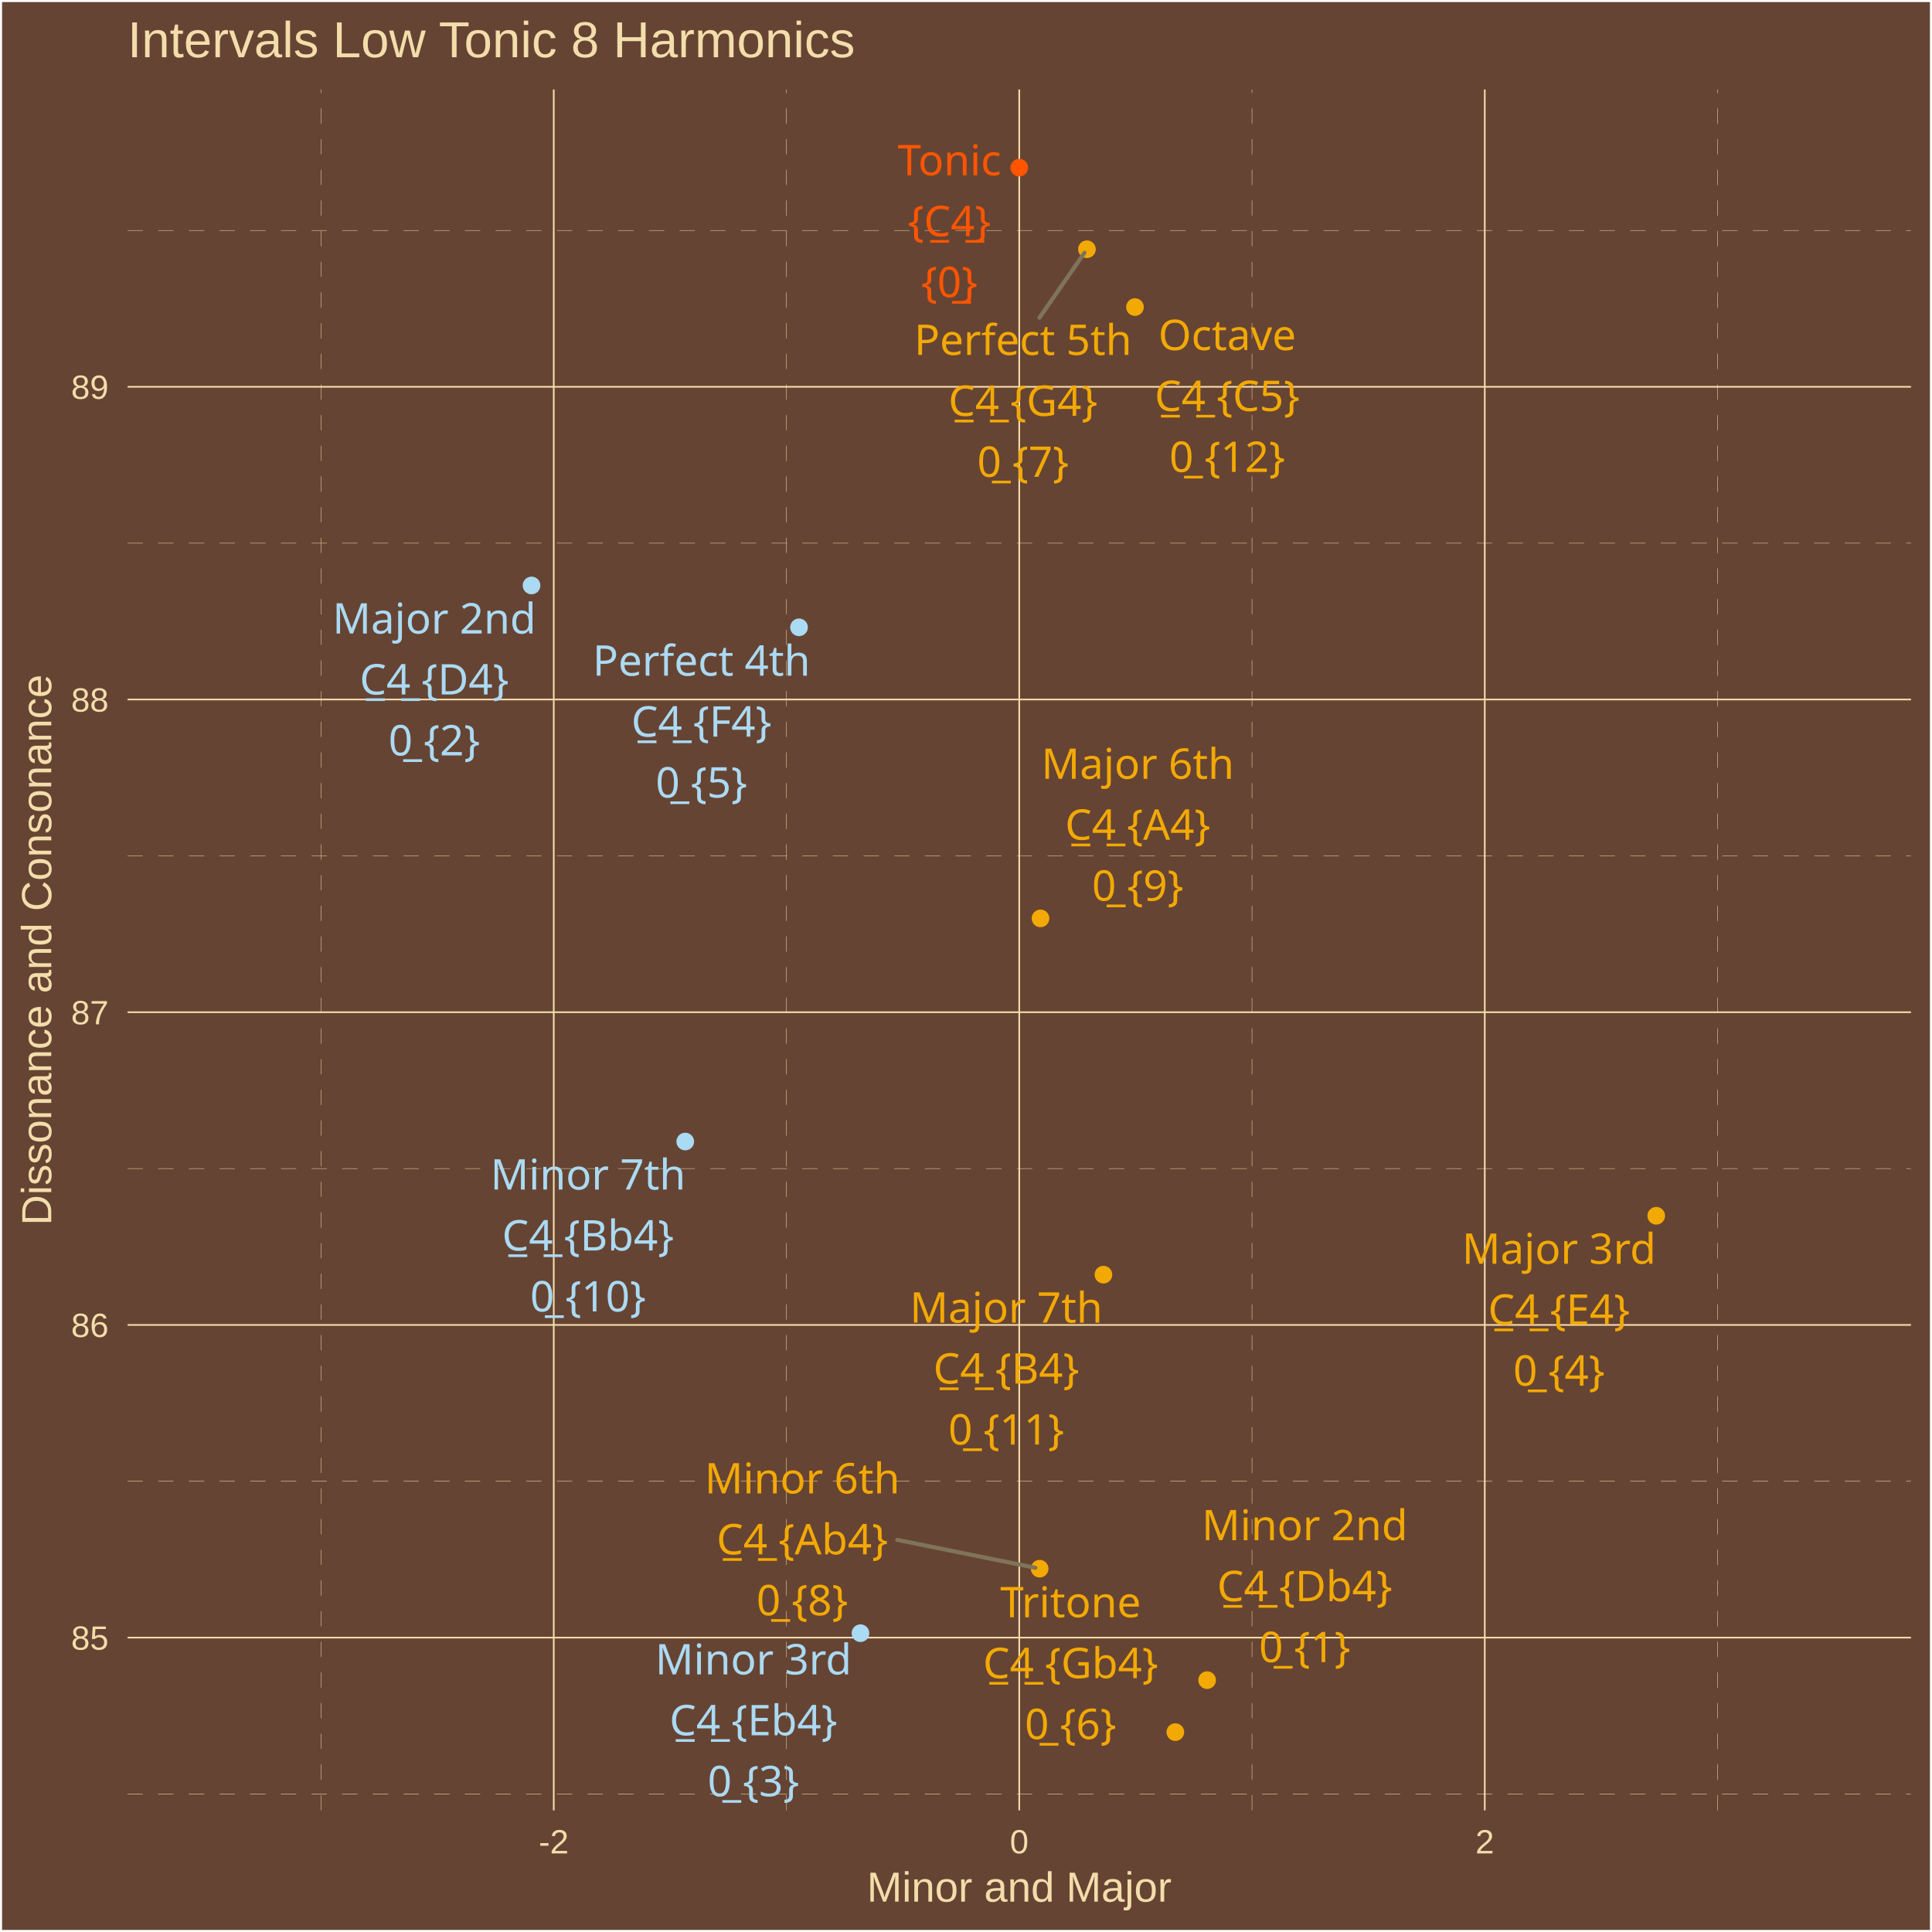
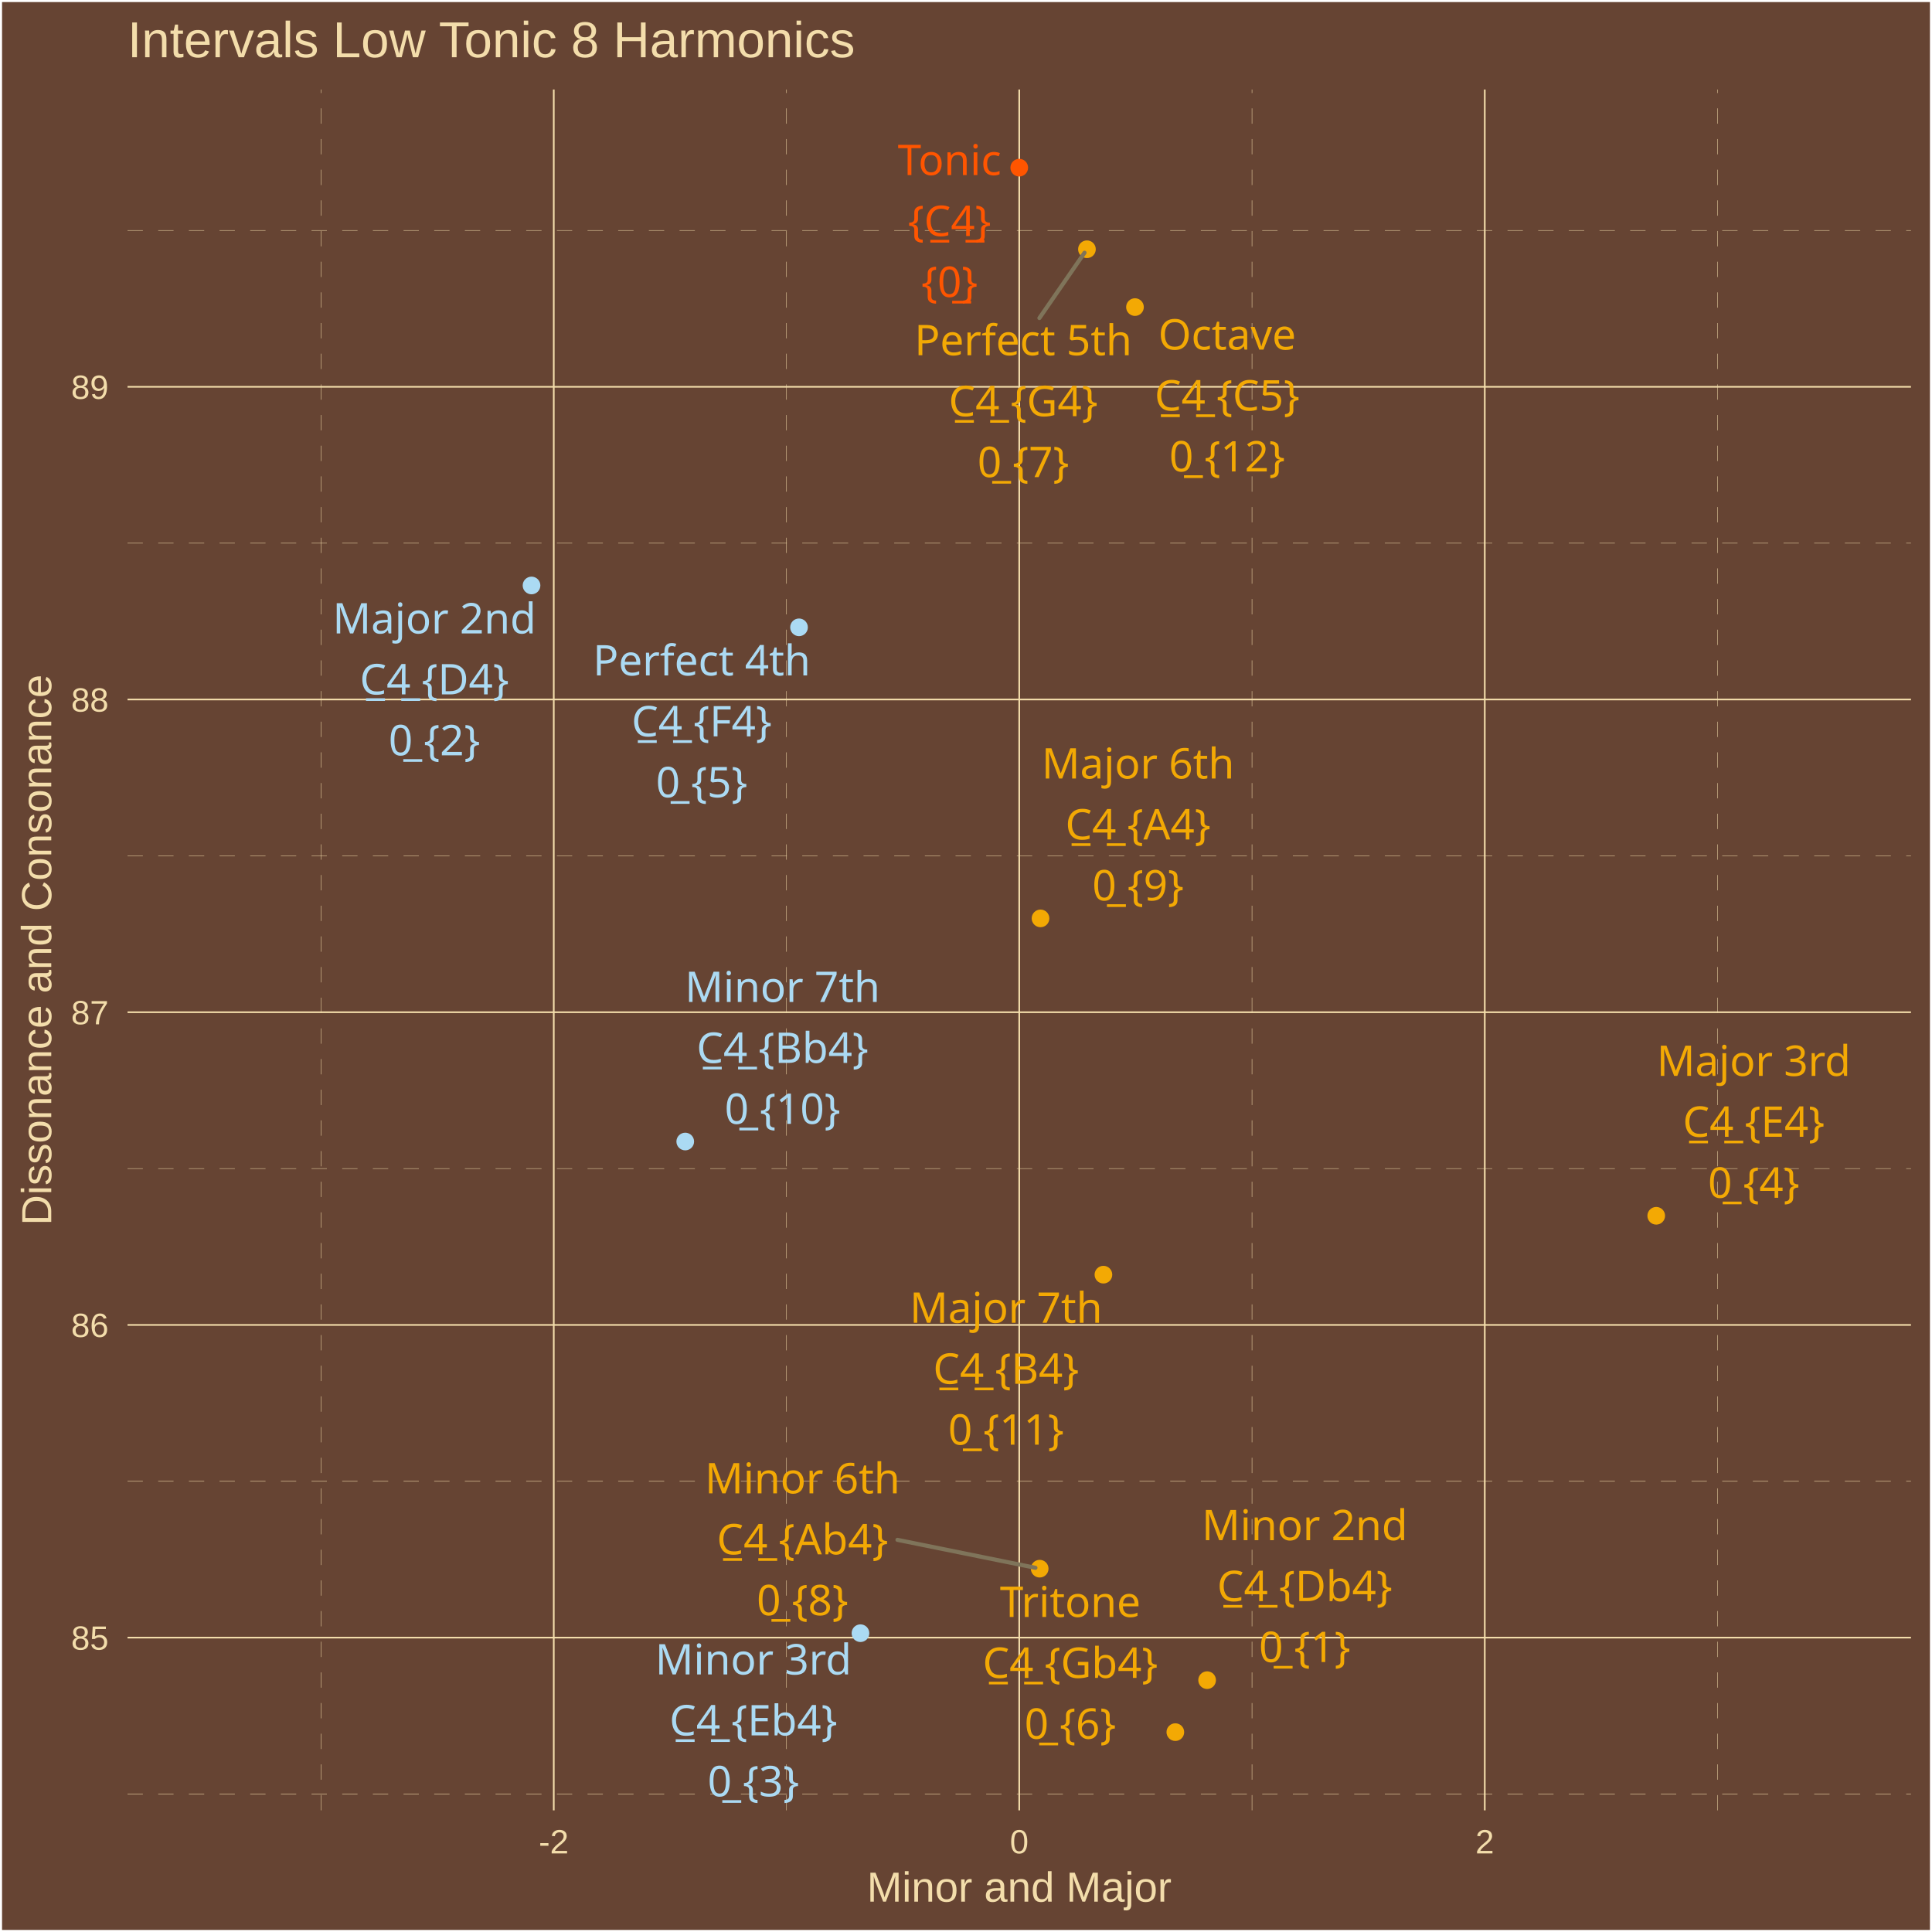
<svg xmlns="http://www.w3.org/2000/svg" class="svglite" width="504.00pt" height="504.00pt" viewBox="0 0 504.00 504.00">
  <defs>
    <style type="text/css">
    .svglite line, .svglite polyline, .svglite polygon, .svglite path, .svglite rect, .svglite circle {
      fill: none;
      stroke: #000000;
      stroke-linecap: round;
      stroke-linejoin: round;
      stroke-miterlimit: 10.00;
    }
    .svglite text {
      white-space: pre;
    }
  </style>
  </defs>
  <rect width="100%" height="100%" style="stroke: none; fill: #664433;" />
  <defs>
    <clipPath id="cpMC4wMHw1MDQuMDB8MC4wMHw1MDQuMDA=">
      <rect x="0.00" y="0.00" width="504.00" height="504.00" />
    </clipPath>
  </defs>
  <g clip-path="url(#cpMC4wMHw1MDQuMDB8MC4wMHw1MDQuMDA=)">
    <rect x="0.00" y="-0" width="504.00" height="504.00" style="stroke-width: 1.07; stroke: #FFFFFF; fill: #664433;" />
  </g>
  <defs>
    <clipPath id="cpMzMuMjd8NDk4LjUyfDIzLjM0fDQ3Mi4yNw==">
      <rect x="33.27" y="23.34" width="465.25" height="448.93" />
    </clipPath>
  </defs>
  <g clip-path="url(#cpMzMuMjd8NDk4LjUyfDIzLjM0fDQ3Mi4yNw==)">
    <rect x="33.27" y="23.34" width="465.25" height="448.93" style="stroke-width: 1.07; stroke: none; fill: #664433;" />
    <polyline points="33.27,468.00 498.52,468.00 " style="stroke-width: 0.11; stroke: #F3DDAB; stroke-dasharray: 4.00,4.00; stroke-linecap: butt;" />
    <polyline points="33.27,386.42 498.52,386.42 " style="stroke-width: 0.11; stroke: #F3DDAB; stroke-dasharray: 4.00,4.00; stroke-linecap: butt;" />
    <polyline points="33.27,304.85 498.52,304.85 " style="stroke-width: 0.11; stroke: #F3DDAB; stroke-dasharray: 4.00,4.00; stroke-linecap: butt;" />
    <polyline points="33.27,223.27 498.52,223.27 " style="stroke-width: 0.11; stroke: #F3DDAB; stroke-dasharray: 4.00,4.00; stroke-linecap: butt;" />
    <polyline points="33.27,141.70 498.52,141.70 " style="stroke-width: 0.11; stroke: #F3DDAB; stroke-dasharray: 4.00,4.00; stroke-linecap: butt;" />
    <polyline points="33.27,60.12 498.52,60.12 " style="stroke-width: 0.11; stroke: #F3DDAB; stroke-dasharray: 4.00,4.00; stroke-linecap: butt;" />
    <polyline points="83.74,472.27 83.74,23.34 " style="stroke-width: 0.11; stroke: #F3DDAB; stroke-dasharray: 4.00,4.00; stroke-linecap: butt;" />
    <polyline points="205.18,472.27 205.18,23.34 " style="stroke-width: 0.11; stroke: #F3DDAB; stroke-dasharray: 4.00,4.00; stroke-linecap: butt;" />
    <polyline points="326.61,472.27 326.61,23.34 " style="stroke-width: 0.11; stroke: #F3DDAB; stroke-dasharray: 4.00,4.00; stroke-linecap: butt;" />
    <polyline points="448.05,472.27 448.05,23.34 " style="stroke-width: 0.11; stroke: #F3DDAB; stroke-dasharray: 4.00,4.00; stroke-linecap: butt;" />
    <polyline points="33.27,427.21 498.52,427.21 " style="stroke-width: 0.43; stroke: #F3DDAB; stroke-linecap: butt;" />
    <polyline points="33.27,345.64 498.52,345.64 " style="stroke-width: 0.43; stroke: #F3DDAB; stroke-linecap: butt;" />
    <polyline points="33.27,264.06 498.52,264.06 " style="stroke-width: 0.43; stroke: #F3DDAB; stroke-linecap: butt;" />
    <polyline points="33.27,182.48 498.52,182.48 " style="stroke-width: 0.43; stroke: #F3DDAB; stroke-linecap: butt;" />
    <polyline points="33.27,100.91 498.52,100.91 " style="stroke-width: 0.43; stroke: #F3DDAB; stroke-linecap: butt;" />
    <polyline points="144.46,472.27 144.46,23.34 " style="stroke-width: 0.43; stroke: #F3DDAB; stroke-linecap: butt;" />
    <polyline points="265.89,472.27 265.89,23.34 " style="stroke-width: 0.43; stroke: #F3DDAB; stroke-linecap: butt;" />
    <polyline points="387.33,472.27 387.33,23.34 " style="stroke-width: 0.43; stroke: #F3DDAB; stroke-linecap: butt;" />
    <circle cx="265.89" cy="43.74" r="1.95" style="stroke-width: 0.71; stroke: #FF5500; fill: #FF5500;" />
    <circle cx="314.90" cy="438.30" r="1.95" style="stroke-width: 0.71; stroke: #F3A904; fill: #F3A904;" />
    <circle cx="138.66" cy="152.73" r="1.95" style="stroke-width: 0.71; stroke: #ABDAF3; fill: #ABDAF3;" />
    <circle cx="224.47" cy="426.05" r="1.95" style="stroke-width: 0.71; stroke: #ABDAF3; fill: #ABDAF3;" />
    <circle cx="432.06" cy="317.16" r="1.95" style="stroke-width: 0.71; stroke: #F3A904; fill: #F3A904;" />
    <circle cx="208.44" cy="163.65" r="1.95" style="stroke-width: 0.71; stroke: #ABDAF3; fill: #ABDAF3;" />
    <circle cx="306.61" cy="451.86" r="1.95" style="stroke-width: 0.71; stroke: #F3A904; fill: #F3A904;" />
    <circle cx="283.55" cy="65.02" r="1.95" style="stroke-width: 0.71; stroke: #F3A904; fill: #F3A904;" />
    <circle cx="271.22" cy="409.22" r="1.95" style="stroke-width: 0.71; stroke: #F3A904; fill: #F3A904;" />
    <circle cx="271.44" cy="239.58" r="1.95" style="stroke-width: 0.71; stroke: #F3A904; fill: #F3A904;" />
    <circle cx="178.76" cy="297.79" r="1.95" style="stroke-width: 0.71; stroke: #ABDAF3; fill: #ABDAF3;" />
    <circle cx="287.85" cy="332.52" r="1.95" style="stroke-width: 0.71; stroke: #F3A904; fill: #F3A904;" />
    <circle cx="296.08" cy="80.11" r="1.95" style="stroke-width: 0.71; stroke: #F3A904; fill: #F3A904;" />
-     <line x1="271.15" y1="82.89" x2="282.91" y2="65.93" style="stroke-width: 1.07; stroke: #7F745A;" />
-     <line x1="234.07" y1="401.70" x2="270.11" y2="408.99" style="stroke-width: 1.07; stroke: #7F745A;" />
-     <text x="247.66" y="45.72" text-anchor="middle" style="font-size: 11.04px;fill: #FF5500; font-family: &quot;Arial Unicode MS&quot;;" textLength="26.97px" lengthAdjust="spacingAndGlyphs">Tonic</text>
-     <text x="247.66" y="61.62" text-anchor="middle" style="font-size: 11.04px;fill: #FF5500; font-family: &quot;Arial Unicode MS&quot;;" textLength="21.47px" lengthAdjust="spacingAndGlyphs">{C̲4̲}</text>
-     <text x="247.66" y="77.52" text-anchor="middle" style="font-size: 11.04px;fill: #FF5500; font-family: &quot;Arial Unicode MS&quot;;" textLength="13.51px" lengthAdjust="spacingAndGlyphs">{0̲}</text>
-     <text x="340.36" y="401.80" text-anchor="middle" style="font-size: 11.04px;fill: #F3A904; font-family: &quot;Arial Unicode MS&quot;;" textLength="49.05px" lengthAdjust="spacingAndGlyphs">Minor 2nd</text>
-     <text x="340.36" y="417.70" text-anchor="middle" style="font-size: 11.04px;fill: #F3A904; font-family: &quot;Arial Unicode MS&quot;;" textLength="44.77px" lengthAdjust="spacingAndGlyphs">C̲4̲ {Db4}</text>
-     <text x="340.36" y="433.60" text-anchor="middle" style="font-size: 11.04px;fill: #F3A904; font-family: &quot;Arial Unicode MS&quot;;" textLength="22.71px" lengthAdjust="spacingAndGlyphs">0̲ {1}</text>
-     <text x="113.28" y="165.27" text-anchor="middle" style="font-size: 11.04px;fill: #ABDAF3; font-family: &quot;Arial Unicode MS&quot;;" textLength="49.05px" lengthAdjust="spacingAndGlyphs">Major 2nd</text>
-     <text x="113.28" y="181.17" text-anchor="middle" style="font-size: 11.04px;fill: #ABDAF3; font-family: &quot;Arial Unicode MS&quot;;" textLength="38.64px" lengthAdjust="spacingAndGlyphs">C̲4̲ {D4}</text>
-     <text x="113.28" y="197.07" text-anchor="middle" style="font-size: 11.04px;fill: #ABDAF3; font-family: &quot;Arial Unicode MS&quot;;" textLength="22.71px" lengthAdjust="spacingAndGlyphs">0̲ {2}</text>
-     <text x="196.54" y="436.80" text-anchor="middle" style="font-size: 11.04px;fill: #ABDAF3; font-family: &quot;Arial Unicode MS&quot;;" textLength="46.58px" lengthAdjust="spacingAndGlyphs">Minor 3rd</text>
-     <text x="196.54" y="452.69" text-anchor="middle" style="font-size: 11.04px;fill: #ABDAF3; font-family: &quot;Arial Unicode MS&quot;;" textLength="44.16px" lengthAdjust="spacingAndGlyphs">C̲4̲ {Eb4}</text>
-     <text x="196.54" y="468.59" text-anchor="middle" style="font-size: 11.04px;fill: #ABDAF3; font-family: &quot;Arial Unicode MS&quot;;" textLength="22.71px" lengthAdjust="spacingAndGlyphs">0̲ {3}</text>
-     <text x="406.69" y="329.68" text-anchor="middle" style="font-size: 11.04px;fill: #F3A904; font-family: &quot;Arial Unicode MS&quot;;" textLength="46.58px" lengthAdjust="spacingAndGlyphs">Major 3rd</text>
-     <text x="406.69" y="345.58" text-anchor="middle" style="font-size: 11.04px;fill: #F3A904; font-family: &quot;Arial Unicode MS&quot;;" textLength="38.03px" lengthAdjust="spacingAndGlyphs">C̲4̲ {E4}</text>
-     <text x="406.69" y="361.48" text-anchor="middle" style="font-size: 11.04px;fill: #F3A904; font-family: &quot;Arial Unicode MS&quot;;" textLength="22.71px" lengthAdjust="spacingAndGlyphs">0̲ {4}</text>
-     <text x="182.98" y="176.27" text-anchor="middle" style="font-size: 11.04px;fill: #ABDAF3; font-family: &quot;Arial Unicode MS&quot;;" textLength="53.35px" lengthAdjust="spacingAndGlyphs">Perfect 4th</text>
-     <text x="182.98" y="192.16" text-anchor="middle" style="font-size: 11.04px;fill: #ABDAF3; font-family: &quot;Arial Unicode MS&quot;;" textLength="37.41px" lengthAdjust="spacingAndGlyphs">C̲4̲ {F4}</text>
-     <text x="182.98" y="208.06" text-anchor="middle" style="font-size: 11.04px;fill: #ABDAF3; font-family: &quot;Arial Unicode MS&quot;;" textLength="22.71px" lengthAdjust="spacingAndGlyphs">0̲ {5}</text>
-     <text x="279.28" y="421.89" text-anchor="middle" style="font-size: 11.04px;fill: #F3A904; font-family: &quot;Arial Unicode MS&quot;;" textLength="34.33px" lengthAdjust="spacingAndGlyphs">Tritone</text>
-     <text x="279.28" y="437.78" text-anchor="middle" style="font-size: 11.04px;fill: #F3A904; font-family: &quot;Arial Unicode MS&quot;;" textLength="45.39px" lengthAdjust="spacingAndGlyphs">C̲4̲ {Gb4}</text>
-     <text x="279.28" y="453.68" text-anchor="middle" style="font-size: 11.04px;fill: #F3A904; font-family: &quot;Arial Unicode MS&quot;;" textLength="22.71px" lengthAdjust="spacingAndGlyphs">0̲ {6}</text>
-     <text x="266.86" y="92.59" text-anchor="middle" style="font-size: 11.04px;fill: #F3A904; font-family: &quot;Arial Unicode MS&quot;;" textLength="53.35px" lengthAdjust="spacingAndGlyphs">Perfect 5th</text>
-     <text x="266.86" y="108.49" text-anchor="middle" style="font-size: 11.04px;fill: #F3A904; font-family: &quot;Arial Unicode MS&quot;;" textLength="39.25px" lengthAdjust="spacingAndGlyphs">C̲4̲ {G4}</text>
-     <text x="266.86" y="124.39" text-anchor="middle" style="font-size: 11.04px;fill: #F3A904; font-family: &quot;Arial Unicode MS&quot;;" textLength="22.71px" lengthAdjust="spacingAndGlyphs">0̲ {7}</text>
-     <text x="209.28" y="389.59" text-anchor="middle" style="font-size: 11.04px;fill: #F3A904; font-family: &quot;Arial Unicode MS&quot;;" textLength="45.98px" lengthAdjust="spacingAndGlyphs">Minor 6th</text>
-     <text x="209.28" y="405.48" text-anchor="middle" style="font-size: 11.04px;fill: #F3A904; font-family: &quot;Arial Unicode MS&quot;;" textLength="44.16px" lengthAdjust="spacingAndGlyphs">C̲4̲ {Ab4}</text>
-     <text x="209.28" y="421.38" text-anchor="middle" style="font-size: 11.04px;fill: #F3A904; font-family: &quot;Arial Unicode MS&quot;;" textLength="22.71px" lengthAdjust="spacingAndGlyphs">0̲ {8}</text>
-     <text x="296.80" y="203.17" text-anchor="middle" style="font-size: 11.04px;fill: #F3A904; font-family: &quot;Arial Unicode MS&quot;;" textLength="45.98px" lengthAdjust="spacingAndGlyphs">Major 6th</text>
-     <text x="296.80" y="219.07" text-anchor="middle" style="font-size: 11.04px;fill: #F3A904; font-family: &quot;Arial Unicode MS&quot;;" textLength="38.03px" lengthAdjust="spacingAndGlyphs">C̲4̲ {A4}</text>
-     <text x="296.80" y="234.97" text-anchor="middle" style="font-size: 11.04px;fill: #F3A904; font-family: &quot;Arial Unicode MS&quot;;" textLength="22.71px" lengthAdjust="spacingAndGlyphs">0̲ {9}</text>
-     <text x="153.39" y="310.32" text-anchor="middle" style="font-size: 11.04px;fill: #ABDAF3; font-family: &quot;Arial Unicode MS&quot;;" textLength="45.98px" lengthAdjust="spacingAndGlyphs">Minor 7th</text>
-     <text x="153.39" y="326.22" text-anchor="middle" style="font-size: 11.04px;fill: #ABDAF3; font-family: &quot;Arial Unicode MS&quot;;" textLength="44.16px" lengthAdjust="spacingAndGlyphs">C̲4̲ {Bb4}</text>
-     <text x="153.39" y="342.12" text-anchor="middle" style="font-size: 11.04px;fill: #ABDAF3; font-family: &quot;Arial Unicode MS&quot;;" textLength="28.84px" lengthAdjust="spacingAndGlyphs">0̲ {10}</text>
-     <text x="262.49" y="345.04" text-anchor="middle" style="font-size: 11.04px;fill: #F3A904; font-family: &quot;Arial Unicode MS&quot;;" textLength="45.98px" lengthAdjust="spacingAndGlyphs">Major 7th</text>
-     <text x="262.49" y="360.94" text-anchor="middle" style="font-size: 11.04px;fill: #F3A904; font-family: &quot;Arial Unicode MS&quot;;" textLength="38.03px" lengthAdjust="spacingAndGlyphs">C̲4̲ {B4}</text>
-     <text x="262.49" y="376.84" text-anchor="middle" style="font-size: 11.04px;fill: #F3A904; font-family: &quot;Arial Unicode MS&quot;;" textLength="28.84px" lengthAdjust="spacingAndGlyphs">0̲ {11}</text>
-     <text x="320.14" y="91.33" text-anchor="middle" style="font-size: 11.04px;fill: #F3A904; font-family: &quot;Arial Unicode MS&quot;;" textLength="34.95px" lengthAdjust="spacingAndGlyphs">Octave</text>
-     <text x="320.14" y="107.22" text-anchor="middle" style="font-size: 11.04px;fill: #F3A904; font-family: &quot;Arial Unicode MS&quot;;" textLength="38.64px" lengthAdjust="spacingAndGlyphs">C̲4̲ {C5}</text>
-     <text x="320.14" y="123.12" text-anchor="middle" style="font-size: 11.04px;fill: #F3A904; font-family: &quot;Arial Unicode MS&quot;;" textLength="28.84px" lengthAdjust="spacingAndGlyphs">0̲ {12}</text>
+     <line x1="271.15" y1="82.97" x2="282.92" y2="65.93" style="stroke-width: 1.07; stroke: #7F745A;" />
+     <line x1="234.12" y1="401.70" x2="270.11" y2="408.99" style="stroke-width: 1.07; stroke: #7F745A;" />
+     <text x="247.70" y="45.67" text-anchor="middle" style="font-size: 11.04px;fill: #FF5500; font-family: &quot;Arial Unicode MS&quot;;" textLength="26.97px" lengthAdjust="spacingAndGlyphs">Tonic</text>
+     <text x="247.70" y="61.57" text-anchor="middle" style="font-size: 11.04px;fill: #FF5500; font-family: &quot;Arial Unicode MS&quot;;" textLength="21.47px" lengthAdjust="spacingAndGlyphs">{C̲4̲}</text>
+     <text x="247.70" y="77.47" text-anchor="middle" style="font-size: 11.04px;fill: #FF5500; font-family: &quot;Arial Unicode MS&quot;;" textLength="13.51px" lengthAdjust="spacingAndGlyphs">{0̲}</text>
+     <text x="340.36" y="401.79" text-anchor="middle" style="font-size: 11.04px;fill: #F3A904; font-family: &quot;Arial Unicode MS&quot;;" textLength="49.05px" lengthAdjust="spacingAndGlyphs">Minor 2nd</text>
+     <text x="340.36" y="417.69" text-anchor="middle" style="font-size: 11.04px;fill: #F3A904; font-family: &quot;Arial Unicode MS&quot;;" textLength="44.77px" lengthAdjust="spacingAndGlyphs">C̲4̲ {Db4}</text>
+     <text x="340.36" y="433.58" text-anchor="middle" style="font-size: 11.04px;fill: #F3A904; font-family: &quot;Arial Unicode MS&quot;;" textLength="22.71px" lengthAdjust="spacingAndGlyphs">0̲ {1}</text>
+     <text x="113.31" y="165.25" text-anchor="middle" style="font-size: 11.04px;fill: #ABDAF3; font-family: &quot;Arial Unicode MS&quot;;" textLength="49.05px" lengthAdjust="spacingAndGlyphs">Major 2nd</text>
+     <text x="113.31" y="181.15" text-anchor="middle" style="font-size: 11.04px;fill: #ABDAF3; font-family: &quot;Arial Unicode MS&quot;;" textLength="38.64px" lengthAdjust="spacingAndGlyphs">C̲4̲ {D4}</text>
+     <text x="113.31" y="197.04" text-anchor="middle" style="font-size: 11.04px;fill: #ABDAF3; font-family: &quot;Arial Unicode MS&quot;;" textLength="22.71px" lengthAdjust="spacingAndGlyphs">0̲ {2}</text>
+     <text x="196.53" y="436.82" text-anchor="middle" style="font-size: 11.04px;fill: #ABDAF3; font-family: &quot;Arial Unicode MS&quot;;" textLength="46.58px" lengthAdjust="spacingAndGlyphs">Minor 3rd</text>
+     <text x="196.53" y="452.72" text-anchor="middle" style="font-size: 11.04px;fill: #ABDAF3; font-family: &quot;Arial Unicode MS&quot;;" textLength="44.16px" lengthAdjust="spacingAndGlyphs">C̲4̲ {Eb4}</text>
+     <text x="196.53" y="468.61" text-anchor="middle" style="font-size: 11.04px;fill: #ABDAF3; font-family: &quot;Arial Unicode MS&quot;;" textLength="22.71px" lengthAdjust="spacingAndGlyphs">0̲ {3}</text>
+     <text x="457.49" y="280.67" text-anchor="middle" style="font-size: 11.04px;fill: #F3A904; font-family: &quot;Arial Unicode MS&quot;;" textLength="46.58px" lengthAdjust="spacingAndGlyphs">Major 3rd</text>
+     <text x="457.49" y="296.56" text-anchor="middle" style="font-size: 11.04px;fill: #F3A904; font-family: &quot;Arial Unicode MS&quot;;" textLength="38.03px" lengthAdjust="spacingAndGlyphs">C̲4̲ {E4}</text>
+     <text x="457.49" y="312.46" text-anchor="middle" style="font-size: 11.04px;fill: #F3A904; font-family: &quot;Arial Unicode MS&quot;;" textLength="22.71px" lengthAdjust="spacingAndGlyphs">0̲ {4}</text>
+     <text x="183.05" y="176.20" text-anchor="middle" style="font-size: 11.04px;fill: #ABDAF3; font-family: &quot;Arial Unicode MS&quot;;" textLength="53.35px" lengthAdjust="spacingAndGlyphs">Perfect 4th</text>
+     <text x="183.05" y="192.10" text-anchor="middle" style="font-size: 11.04px;fill: #ABDAF3; font-family: &quot;Arial Unicode MS&quot;;" textLength="37.41px" lengthAdjust="spacingAndGlyphs">C̲4̲ {F4}</text>
+     <text x="183.05" y="207.99" text-anchor="middle" style="font-size: 11.04px;fill: #ABDAF3; font-family: &quot;Arial Unicode MS&quot;;" textLength="22.71px" lengthAdjust="spacingAndGlyphs">0̲ {5}</text>
+     <text x="279.19" y="421.81" text-anchor="middle" style="font-size: 11.04px;fill: #F3A904; font-family: &quot;Arial Unicode MS&quot;;" textLength="34.33px" lengthAdjust="spacingAndGlyphs">Tritone</text>
+     <text x="279.19" y="437.71" text-anchor="middle" style="font-size: 11.04px;fill: #F3A904; font-family: &quot;Arial Unicode MS&quot;;" textLength="45.39px" lengthAdjust="spacingAndGlyphs">C̲4̲ {Gb4}</text>
+     <text x="279.19" y="453.60" text-anchor="middle" style="font-size: 11.04px;fill: #F3A904; font-family: &quot;Arial Unicode MS&quot;;" textLength="22.71px" lengthAdjust="spacingAndGlyphs">0̲ {6}</text>
+     <text x="266.93" y="92.67" text-anchor="middle" style="font-size: 11.04px;fill: #F3A904; font-family: &quot;Arial Unicode MS&quot;;" textLength="53.35px" lengthAdjust="spacingAndGlyphs">Perfect 5th</text>
+     <text x="266.93" y="108.57" text-anchor="middle" style="font-size: 11.04px;fill: #F3A904; font-family: &quot;Arial Unicode MS&quot;;" textLength="39.25px" lengthAdjust="spacingAndGlyphs">C̲4̲ {G4}</text>
+     <text x="266.93" y="124.46" text-anchor="middle" style="font-size: 11.04px;fill: #F3A904; font-family: &quot;Arial Unicode MS&quot;;" textLength="22.71px" lengthAdjust="spacingAndGlyphs">0̲ {7}</text>
+     <text x="209.34" y="389.58" text-anchor="middle" style="font-size: 11.04px;fill: #F3A904; font-family: &quot;Arial Unicode MS&quot;;" textLength="45.98px" lengthAdjust="spacingAndGlyphs">Minor 6th</text>
+     <text x="209.34" y="405.48" text-anchor="middle" style="font-size: 11.04px;fill: #F3A904; font-family: &quot;Arial Unicode MS&quot;;" textLength="44.16px" lengthAdjust="spacingAndGlyphs">C̲4̲ {Ab4}</text>
+     <text x="209.34" y="421.37" text-anchor="middle" style="font-size: 11.04px;fill: #F3A904; font-family: &quot;Arial Unicode MS&quot;;" textLength="22.71px" lengthAdjust="spacingAndGlyphs">0̲ {8}</text>
+     <text x="296.87" y="203.10" text-anchor="middle" style="font-size: 11.04px;fill: #F3A904; font-family: &quot;Arial Unicode MS&quot;;" textLength="45.98px" lengthAdjust="spacingAndGlyphs">Major 6th</text>
+     <text x="296.87" y="218.99" text-anchor="middle" style="font-size: 11.04px;fill: #F3A904; font-family: &quot;Arial Unicode MS&quot;;" textLength="38.03px" lengthAdjust="spacingAndGlyphs">C̲4̲ {A4}</text>
+     <text x="296.87" y="234.89" text-anchor="middle" style="font-size: 11.04px;fill: #F3A904; font-family: &quot;Arial Unicode MS&quot;;" textLength="22.71px" lengthAdjust="spacingAndGlyphs">0̲ {9}</text>
+     <text x="204.13" y="261.38" text-anchor="middle" style="font-size: 11.04px;fill: #ABDAF3; font-family: &quot;Arial Unicode MS&quot;;" textLength="45.98px" lengthAdjust="spacingAndGlyphs">Minor 7th</text>
+     <text x="204.13" y="277.28" text-anchor="middle" style="font-size: 11.04px;fill: #ABDAF3; font-family: &quot;Arial Unicode MS&quot;;" textLength="44.16px" lengthAdjust="spacingAndGlyphs">C̲4̲ {Bb4}</text>
+     <text x="204.13" y="293.18" text-anchor="middle" style="font-size: 11.04px;fill: #ABDAF3; font-family: &quot;Arial Unicode MS&quot;;" textLength="28.84px" lengthAdjust="spacingAndGlyphs">0̲ {10}</text>
+     <text x="262.44" y="345.08" text-anchor="middle" style="font-size: 11.04px;fill: #F3A904; font-family: &quot;Arial Unicode MS&quot;;" textLength="45.98px" lengthAdjust="spacingAndGlyphs">Major 7th</text>
+     <text x="262.44" y="360.98" text-anchor="middle" style="font-size: 11.04px;fill: #F3A904; font-family: &quot;Arial Unicode MS&quot;;" textLength="38.03px" lengthAdjust="spacingAndGlyphs">C̲4̲ {B4}</text>
+     <text x="262.44" y="376.87" text-anchor="middle" style="font-size: 11.04px;fill: #F3A904; font-family: &quot;Arial Unicode MS&quot;;" textLength="28.84px" lengthAdjust="spacingAndGlyphs">0̲ {11}</text>
+     <text x="320.12" y="91.20" text-anchor="middle" style="font-size: 11.04px;fill: #F3A904; font-family: &quot;Arial Unicode MS&quot;;" textLength="34.95px" lengthAdjust="spacingAndGlyphs">Octave</text>
+     <text x="320.12" y="107.09" text-anchor="middle" style="font-size: 11.04px;fill: #F3A904; font-family: &quot;Arial Unicode MS&quot;;" textLength="38.64px" lengthAdjust="spacingAndGlyphs">C̲4̲ {C5}</text>
+     <text x="320.12" y="122.99" text-anchor="middle" style="font-size: 11.04px;fill: #F3A904; font-family: &quot;Arial Unicode MS&quot;;" textLength="28.84px" lengthAdjust="spacingAndGlyphs">0̲ {12}</text>
  </g>
  <g clip-path="url(#cpMC4wMHw1MDQuMDB8MC4wMHw1MDQuMDA=)">
    <text x="28.34" y="430.36" text-anchor="end" style="font-size: 8.80px;fill: #F3DDAB; font-family: &quot;Arial&quot;;" textLength="9.79px" lengthAdjust="spacingAndGlyphs">85</text>
    <text x="28.34" y="348.79" text-anchor="end" style="font-size: 8.80px;fill: #F3DDAB; font-family: &quot;Arial&quot;;" textLength="9.79px" lengthAdjust="spacingAndGlyphs">86</text>
    <text x="28.34" y="267.21" text-anchor="end" style="font-size: 8.80px;fill: #F3DDAB; font-family: &quot;Arial&quot;;" textLength="9.79px" lengthAdjust="spacingAndGlyphs">87</text>
    <text x="28.34" y="185.64" text-anchor="end" style="font-size: 8.80px;fill: #F3DDAB; font-family: &quot;Arial&quot;;" textLength="9.79px" lengthAdjust="spacingAndGlyphs">88</text>
    <text x="28.34" y="104.06" text-anchor="end" style="font-size: 8.80px;fill: #F3DDAB; font-family: &quot;Arial&quot;;" textLength="9.79px" lengthAdjust="spacingAndGlyphs">89</text>
    <text x="144.46" y="483.50" text-anchor="middle" style="font-size: 8.80px;fill: #F3DDAB; font-family: &quot;Arial&quot;;" textLength="7.83px" lengthAdjust="spacingAndGlyphs">-2</text>
    <text x="265.89" y="483.50" text-anchor="middle" style="font-size: 8.80px;fill: #F3DDAB; font-family: &quot;Arial&quot;;" textLength="4.90px" lengthAdjust="spacingAndGlyphs">0</text>
    <text x="387.33" y="483.50" text-anchor="middle" style="font-size: 8.80px;fill: #F3DDAB; font-family: &quot;Arial&quot;;" textLength="4.90px" lengthAdjust="spacingAndGlyphs">2</text>
    <text x="265.89" y="496.09" text-anchor="middle" style="font-size: 11.00px;fill: #F3DDAB; font-family: &quot;Arial&quot;;" textLength="79.49px" lengthAdjust="spacingAndGlyphs">Minor and Major</text>
    <text transform="translate(13.37,247.80) rotate(-90)" text-anchor="middle" style="font-size: 11.00px;fill: #F3DDAB; font-family: &quot;Arial&quot;;" textLength="143.73px" lengthAdjust="spacingAndGlyphs">Dissonance and Consonance</text>
    <text x="33.27" y="14.94" style="font-size: 13.20px;fill: #F3DDAB; font-family: &quot;Arial&quot;;" textLength="191.34px" lengthAdjust="spacingAndGlyphs">Intervals Low Tonic 8 Harmonics</text>
  </g>
</svg>
